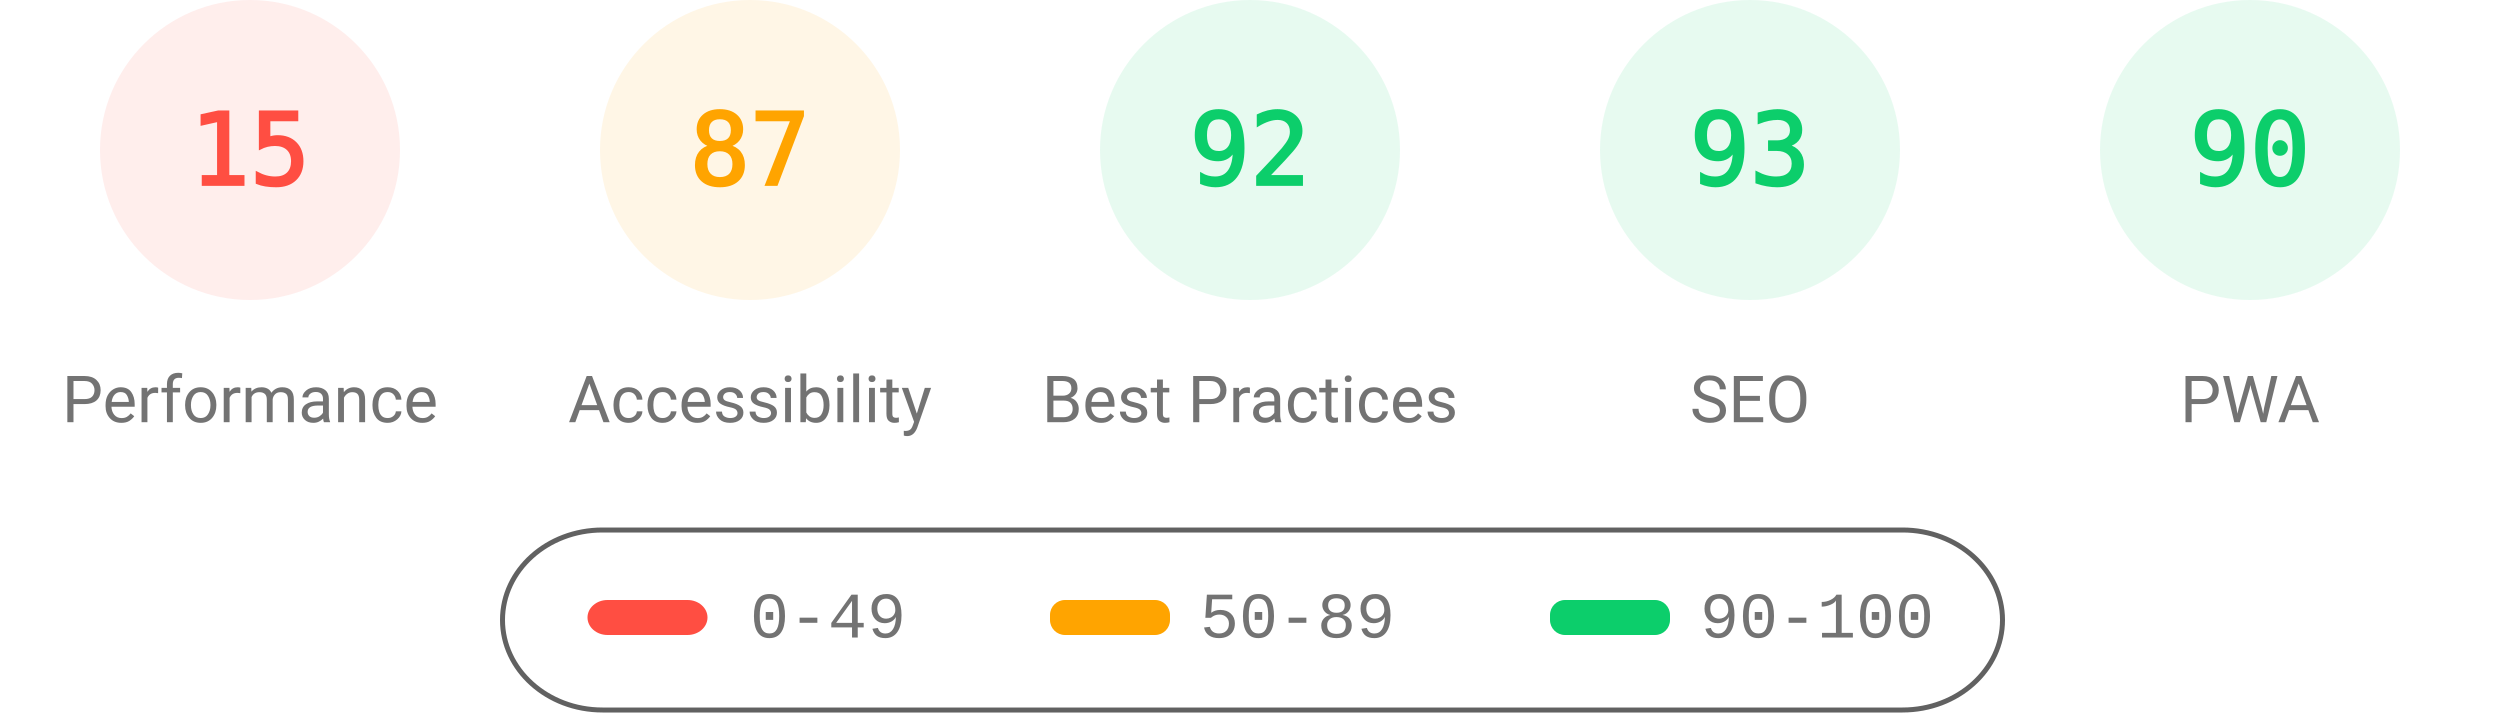
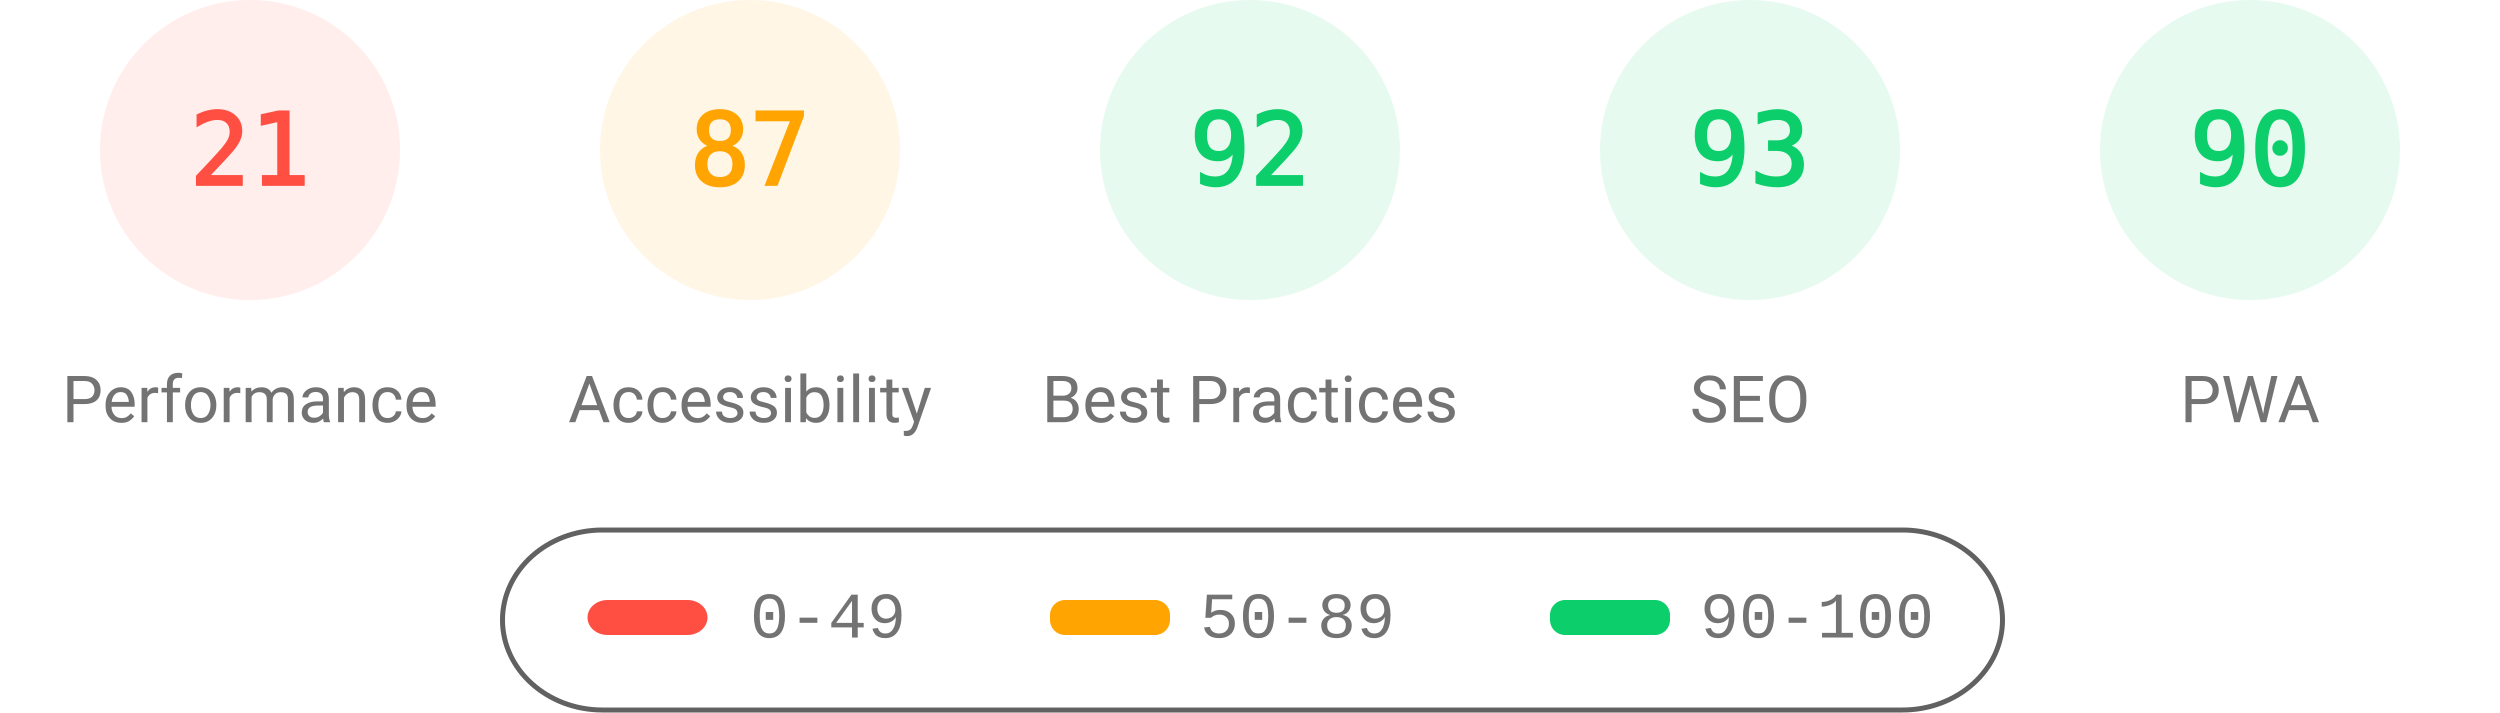
<svg xmlns="http://www.w3.org/2000/svg" fill="none" width="1000" height="285">
  <style>.gauge-base{opacity:.1}.gauge-arc{fill:none;animation-delay:250ms;stroke-linecap:round;transform:rotate(-90deg);transform-origin:100px 60px;animation:load-gauge 1s ease forwards}.guage-text{font-size:40px;font-family:monospace;text-align:center}.guage-red{color:#ff4e42;fill:#ff4e42;stroke:#ff4e42}.guage-orange{color:#ffa400;fill:#ffa400;stroke:#ffa400}.guage-green{color:#0cce6b;fill:#0cce6b;stroke:#0cce6b}.guage-undefined{color:#5c5c5c;fill:#5c5c5c;stroke:#5c5c5c}.guage-title{color:#737373;fill:#737373;stroke:none;font-size:26px;line-height:26px;font-family:Roboto,Halvetica,Arial,sans-serif}@keyframes load-gauge{from{stroke-dasharray:0 352.858}}</style>
  <svg class="guage-div guage-perf guage-red" viewBox="0 0 200 200" width="200" height="200">
    <circle class="gauge-base" r="56" cx="100" cy="60" stroke-width="8" />
-     <circle class="gauge-arc guage-arc-1" r="56" cx="100" cy="60" stroke-width="8" style="stroke-dasharray:52.779,351.858" />
-     <text class="guage-text" x="100" y="60" alignment-baseline="central" dominant-baseline="central" text-anchor="middle">15</text>
+     <circle class="gauge-arc guage-arc-1" r="56" cx="100" cy="60" stroke-width="8" style="stroke-dasharray:73.89,351.858" />
+     <text class="guage-text" x="100" y="60" alignment-baseline="central" dominant-baseline="central" text-anchor="middle">21</text>
    <text class="guage-title" x="100" y="160" alignment-baseline="central" dominant-baseline="central" text-anchor="middle">Performance</text>
  </svg>
  <svg class="guage-div guage-acc guage-orange" viewBox="0 0 200 200" width="200" height="200" x="200">
    <circle class="gauge-base" r="56" cx="100" cy="60" stroke-width="8" />
    <circle class="gauge-arc guage-arc-2" r="56" cx="100" cy="60" stroke-width="8" style="stroke-dasharray:306.116,351.858" />
    <text class="guage-text" x="100" y="60" alignment-baseline="central" dominant-baseline="central" text-anchor="middle">87</text>
    <text class="guage-title" x="100" y="160" alignment-baseline="central" dominant-baseline="central" text-anchor="middle">Accessibility</text>
  </svg>
  <svg class="guage-div guage-best guage-green" viewBox="0 0 200 200" width="200" height="200" x="400">
    <circle class="gauge-base" r="56" cx="100" cy="60" stroke-width="8" />
    <circle class="gauge-arc guage-arc-3" r="56" cx="100" cy="60" stroke-width="8" style="stroke-dasharray:323.709,351.858" />
    <text class="guage-text" x="100" y="60" alignment-baseline="central" dominant-baseline="central" text-anchor="middle">92</text>
    <text class="guage-title" x="100" y="160" alignment-baseline="central" dominant-baseline="central" text-anchor="middle">Best Practices</text>
  </svg>
  <svg class="guage-div guage-seo guage-green" viewBox="0 0 200 200" width="200" height="200" x="600">
    <circle class="gauge-base" r="56" cx="100" cy="60" stroke-width="8" />
    <circle class="gauge-arc guage-arc-4" r="56" cx="100" cy="60" stroke-width="8" style="stroke-dasharray:327.228,351.858" />
    <text class="guage-text" x="100" y="60" alignment-baseline="central" dominant-baseline="central" text-anchor="middle">93</text>
    <text class="guage-title" x="100" y="160" alignment-baseline="central" dominant-baseline="central" text-anchor="middle">SEO</text>
  </svg>
  <svg class="guage-div guage-pwa guage-green" viewBox="0 0 200 200" width="200" height="200" x="800">
    <circle class="gauge-base" r="56" cx="100" cy="60" stroke-width="8" />
    <circle class="gauge-arc guage-arc-4" r="56" cx="100" cy="60" stroke-width="8" style="stroke-dasharray:316.672,351.858" />
    <text class="guage-text" x="100" y="60" alignment-baseline="central" dominant-baseline="central" text-anchor="middle">90</text>
    <text class="guage-title" x="100" y="160" alignment-baseline="central" dominant-baseline="central" text-anchor="middle">PWA</text>
  </svg>
  <svg width="604" height="76" x="200" y="210">
    <path fill="none" id="canvas_background" d="M-1-1h604v80H-1z" />
    <rect fill-opacity="0" stroke="#616161" stroke-width="2" rx="40" id="svg_2" height="72" width="600" y="2" x="1" fill="#000" />
    <rect stroke="#000" rx="8" id="svg_3" height="14" width="48" y="30" x="35" stroke-opacity="null" stroke-width="0" fill="#ff4e42" />
    <rect stroke="#000" rx="6" id="svg_4" height="14" width="48" y="30" x="220" stroke-opacity="null" stroke-width="0" fill="#ffa400" />
    <rect stroke="#000" rx="6" id="svg_5" height="14" width="48" y="30" x="420" stroke-opacity="null" stroke-width="0" fill="#0cce6b" />
    <text xml:space="preserve" text-anchor="start" font-family="'Courier New', Courier, monospace" font-size="26" id="svg_6" y="45" x="100" stroke-opacity="null" stroke-width="0" stroke="#000" fill="#737373">0-49</text>
    <text xml:space="preserve" text-anchor="start" font-family="'Courier New', Courier, monospace" font-size="26" id="svg_7" y="45" x="280" stroke-opacity="null" stroke-width="0" stroke="#000" fill="#737373">50-89</text>
    <text xml:space="preserve" text-anchor="start" font-family="'Courier New', Courier, monospace" font-size="26" id="svg_8" y="45" x="480" stroke-opacity="null" stroke-width="0" stroke="#000" fill="#737373">90-100</text>
  </svg>
</svg>
